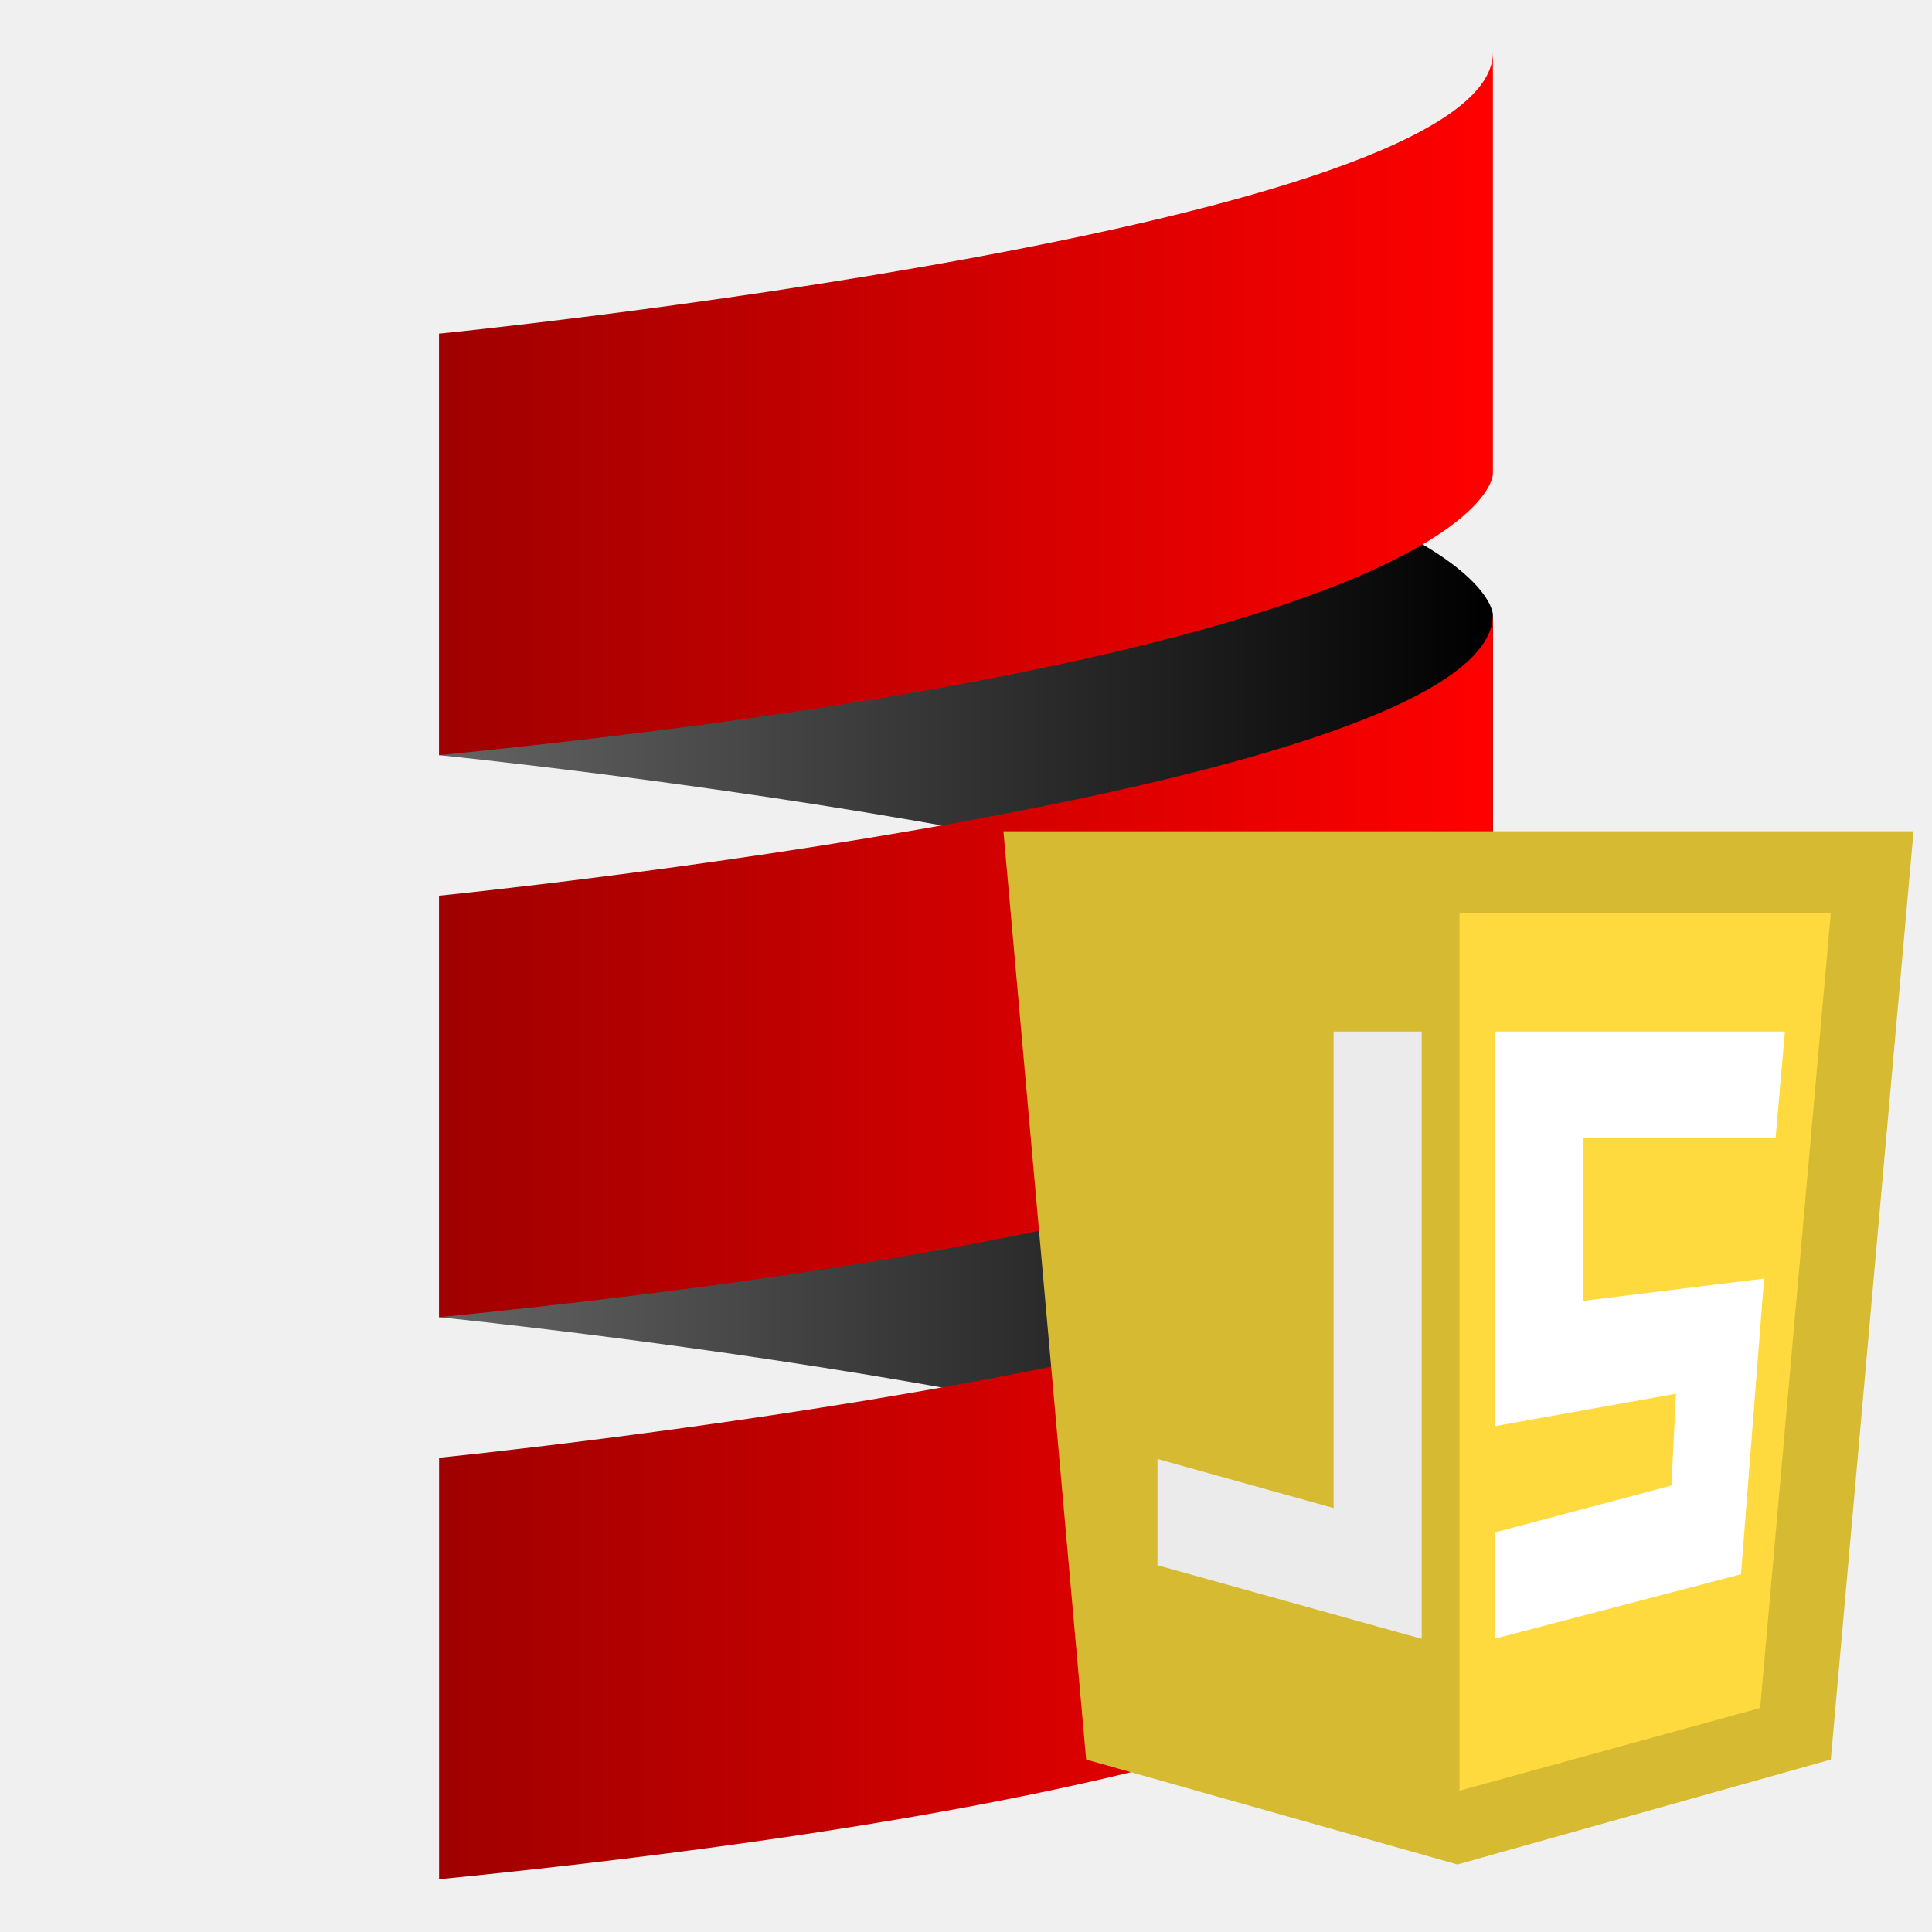
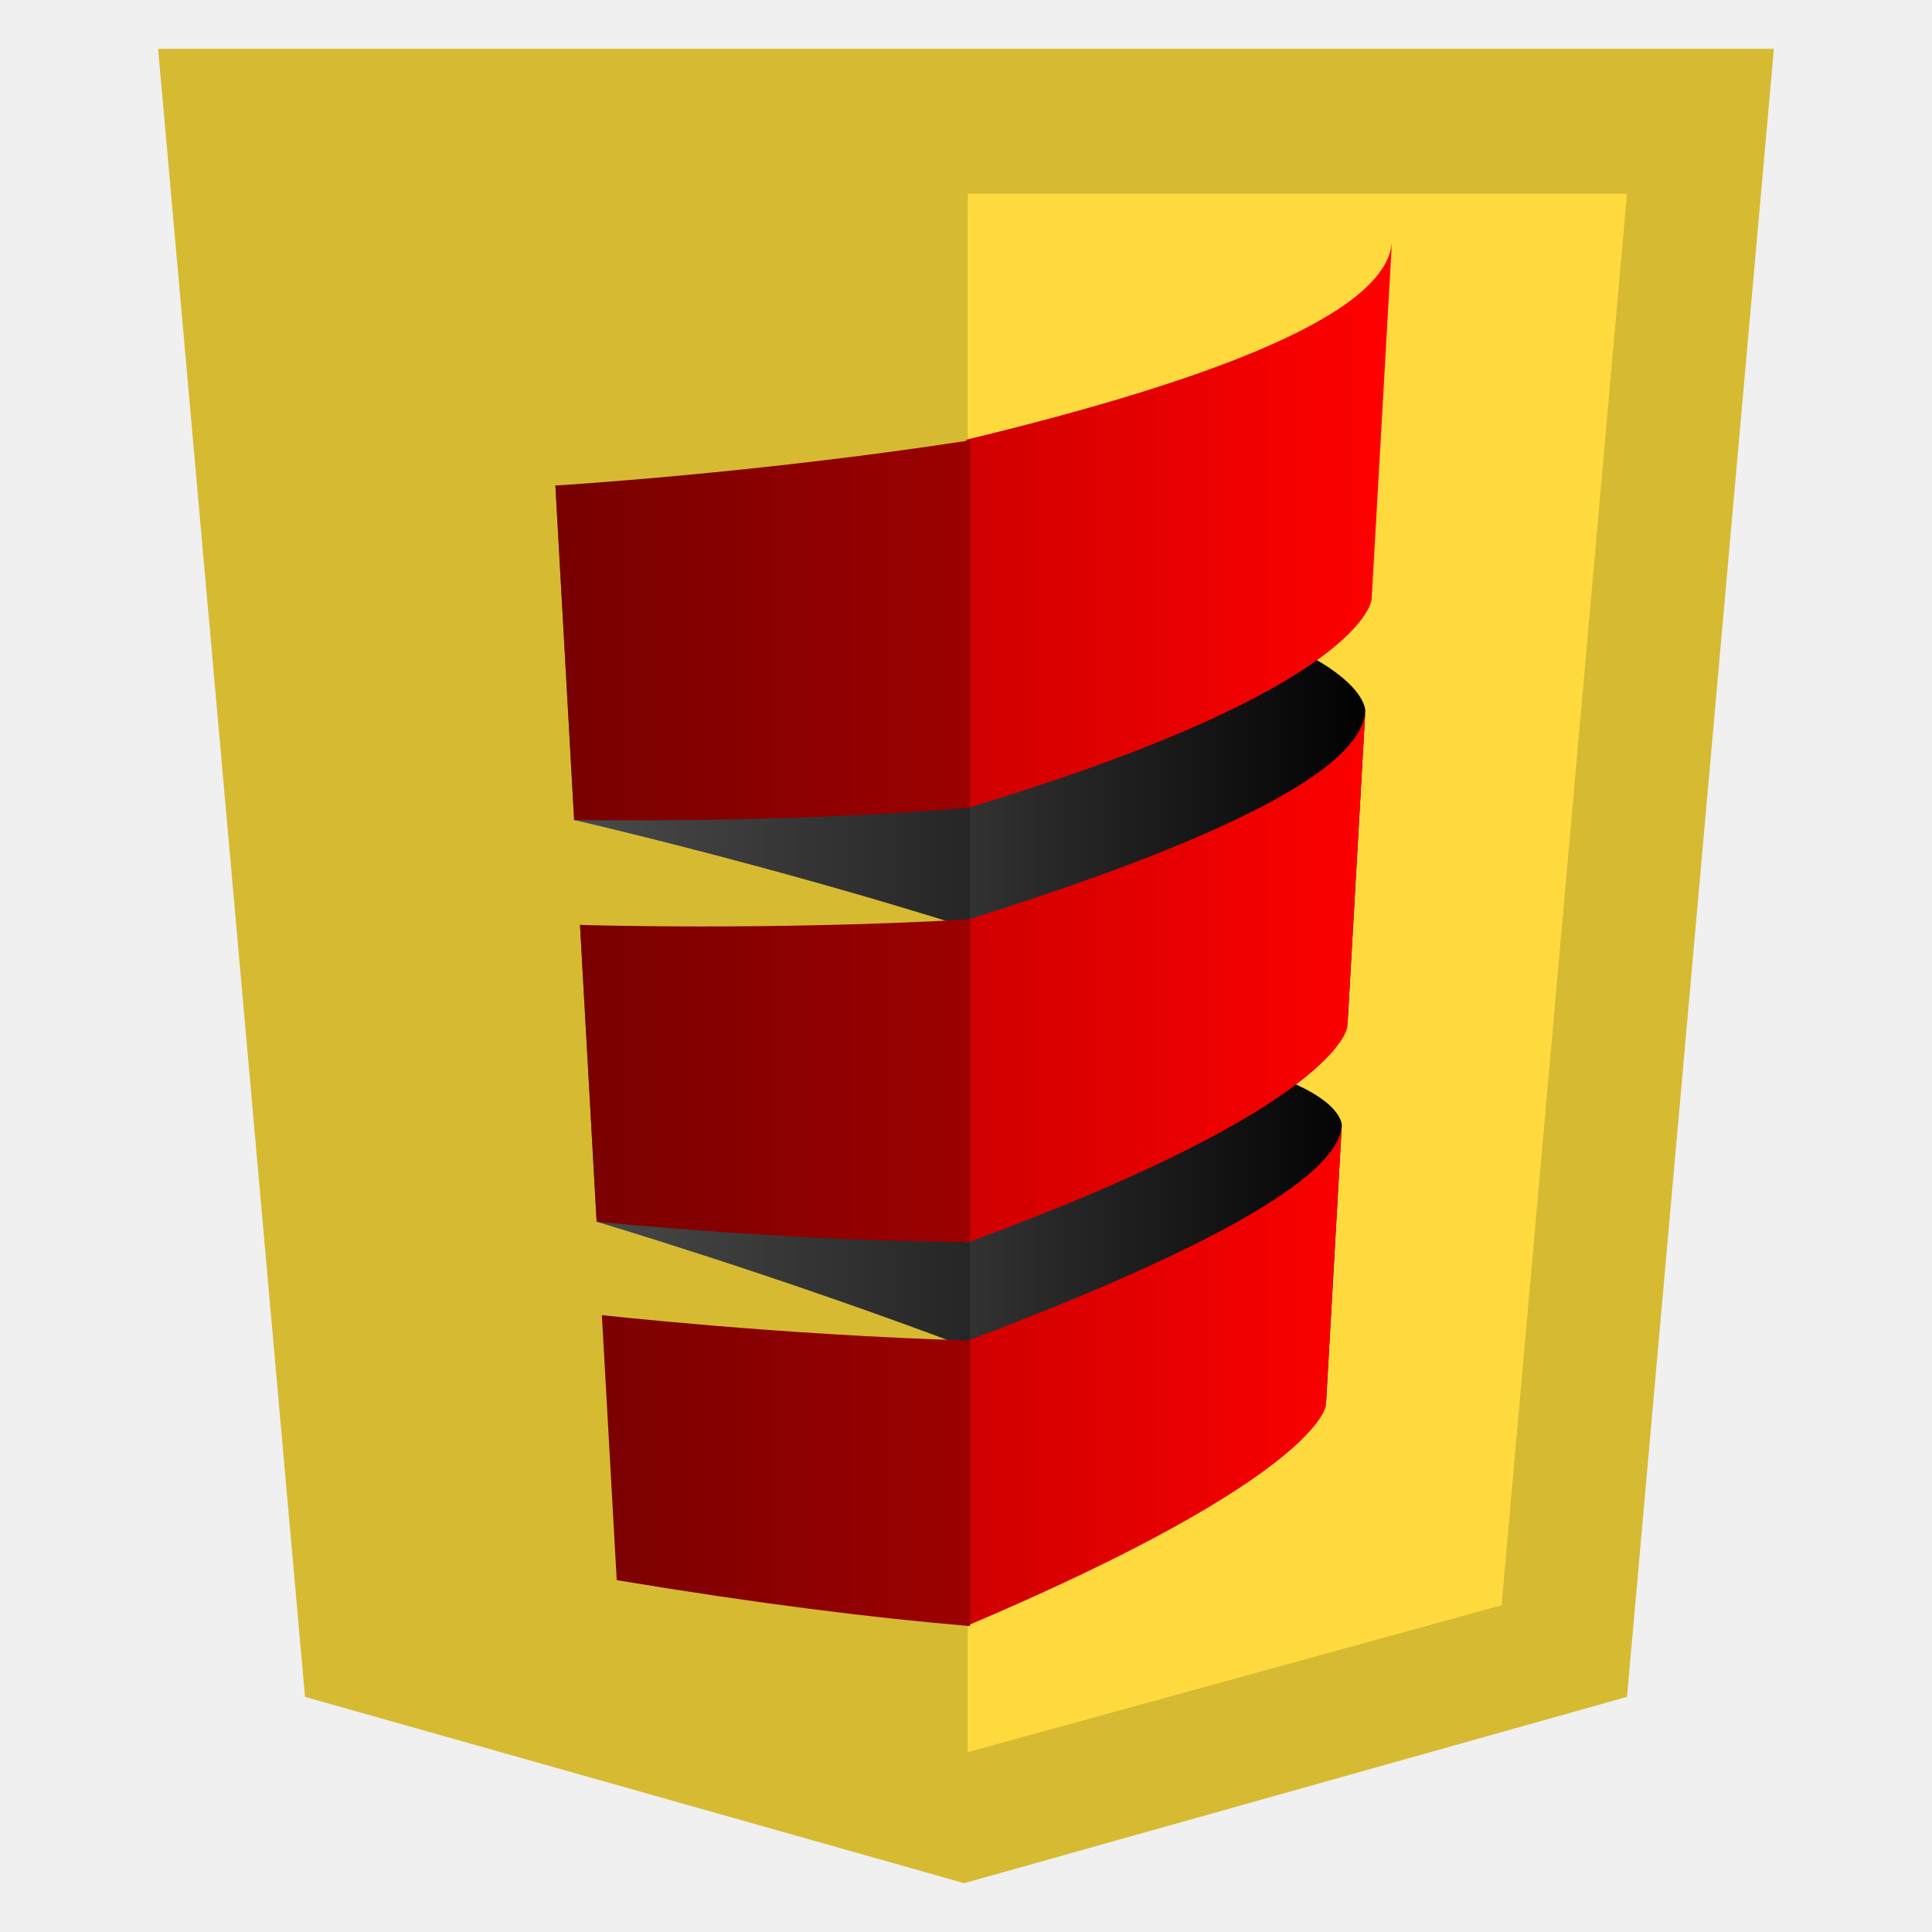
- <svg xmlns="http://www.w3.org/2000/svg" xmlns:xlink="http://www.w3.org/1999/xlink" viewBox="0 0 550 550" preserveAspectRatio="xMidYMid meet" id="svg3021" version="1.1" width="100%" height="100%">
+ <svg xmlns="http://www.w3.org/2000/svg" xmlns:xlink="http://www.w3.org/1999/xlink" height="100%" width="100%" version="1.1" id="svg3021" preserveAspectRatio="xMidYMid meet" viewBox="0 0 550 550">
  <defs id="defs3027">
    <linearGradient id="red-gradient" x1="0" y1="0" x2="1" y2="0">
      <stop offset="0%" style="stop-color:rgb(160,0,0);stop-opacity:1" id="stop3030" />
      <stop offset="100%" style="stop-color:rgb(255,0,0);stop-opacity:1" id="stop3032" />
    </linearGradient>
    <linearGradient id="grey-gradient" x1="0" y1="0" x2="1" y2="0">
      <stop offset="0%" style="stop-color:rgb(100,100,100);stop-opacity:1" id="stop3035" />
      <stop offset="100%" style="stop-color:rgb(0,0,0);stop-opacity:1" id="stop3037" />
    </linearGradient>
    <linearGradient xlink:href="#grey-gradient" id="linearGradient3207" x1="30.984" y1="0" x2="340.823" y2="0" gradientTransform="scale(0.9682458,1.032796)" gradientUnits="userSpaceOnUse" />
    <linearGradient xlink:href="#grey-gradient" id="linearGradient3209" x1="30.984" y1="0" x2="340.823" y2="0" gradientTransform="scale(0.9682458,1.032796)" gradientUnits="userSpaceOnUse" />
    <linearGradient xlink:href="#grey-gradient" id="linearGradient3211" x1="37.947" y1="-31.623" x2="417.421" y2="-31.623" gradientTransform="scale(0.7905694,1.264911)" gradientUnits="userSpaceOnUse" />
    <linearGradient xlink:href="#red-gradient" id="linearGradient3213" x1="30.984" y1="0" x2="340.823" y2="0" gradientTransform="scale(0.9682458,1.032796)" gradientUnits="userSpaceOnUse" />
    <linearGradient xlink:href="#red-gradient" id="linearGradient3215" x1="30.984" y1="154.919" x2="340.823" y2="154.919" gradientTransform="scale(0.9682458,1.032796)" gradientUnits="userSpaceOnUse" />
    <linearGradient xlink:href="#red-gradient" id="linearGradient3217" x1="30.984" y1="309.839" x2="340.823" y2="309.839" gradientTransform="scale(0.9682458,1.032796)" gradientUnits="userSpaceOnUse" />
    <linearGradient xlink:href="#red-gradient" id="linearGradient3219" x1="43.818" y1="0" x2="481.996" y2="0" gradientTransform="scale(0.6846532,1.460594)" gradientUnits="userSpaceOnUse" />
    <linearGradient xlink:href="#grey-gradient" id="linearGradient3230" gradientUnits="userSpaceOnUse" gradientTransform="scale(0.9682458,1.032796)" x1="30.984" y1="0" x2="340.823" y2="0" />
    <linearGradient xlink:href="#grey-gradient" id="linearGradient3232" gradientUnits="userSpaceOnUse" gradientTransform="scale(0.9682458,1.032796)" x1="30.984" y1="0" x2="340.823" y2="0" />
    <linearGradient xlink:href="#grey-gradient" id="linearGradient3234" gradientUnits="userSpaceOnUse" gradientTransform="scale(0.7905694,1.264911)" x1="37.947" y1="-31.623" x2="417.421" y2="-31.623" />
    <linearGradient xlink:href="#red-gradient" id="linearGradient3236" gradientUnits="userSpaceOnUse" gradientTransform="scale(0.9682458,1.032796)" x1="30.984" y1="0" x2="340.823" y2="0" />
    <linearGradient xlink:href="#red-gradient" id="linearGradient3238" gradientUnits="userSpaceOnUse" gradientTransform="scale(0.9682458,1.032796)" x1="30.984" y1="154.919" x2="340.823" y2="154.919" />
    <linearGradient xlink:href="#red-gradient" id="linearGradient3240" gradientUnits="userSpaceOnUse" gradientTransform="scale(0.9682458,1.032796)" x1="30.984" y1="309.839" x2="340.823" y2="309.839" />
    <linearGradient xlink:href="#red-gradient" id="linearGradient3242" gradientUnits="userSpaceOnUse" gradientTransform="scale(0.6846532,1.460594)" x1="43.818" y1="0" x2="481.996" y2="0" />
+     <linearGradient xlink:href="#grey-gradient-7" id="linearGradient3234-2" gradientUnits="userSpaceOnUse" gradientTransform="scale(0.7905694,1.264911)" x1="37.947" y1="-31.623" x2="417.421" y2="-31.623" />
+     <linearGradient id="grey-gradient-7" x1="0" y1="0" x2="1" y2="0">
+       <stop offset="0" style="stop-color:#4b4b4b;stop-opacity:1;" id="stop3035-9" />
+       <stop offset="100%" style="stop-color:rgb(0,0,0);stop-opacity:1" id="stop3037-5" />
+     </linearGradient>
+     <linearGradient xlink:href="#grey-gradient-7" id="linearGradient3230-4" gradientUnits="userSpaceOnUse" gradientTransform="scale(0.9682458,1.032796)" x1="30.984" y1="0" x2="340.823" y2="0" />
+     <linearGradient id="linearGradient5050" x1="0" y1="0" x2="1" y2="0">
+       <stop offset="0%" style="stop-color:rgb(100,100,100);stop-opacity:1" id="stop5052" />
+       <stop offset="100%" style="stop-color:rgb(0,0,0);stop-opacity:1" id="stop5054" />
+     </linearGradient>
+     <linearGradient xlink:href="#grey-gradient-7" id="linearGradient3232-3" gradientUnits="userSpaceOnUse" gradientTransform="scale(0.9682458,1.032796)" x1="30.984" y1="0" x2="340.823" y2="0" />
+     <linearGradient id="linearGradient5057" x1="0" y1="0" x2="1" y2="0">
+       <stop offset="0%" style="stop-color:rgb(100,100,100);stop-opacity:1" id="stop5059" />
+       <stop offset="100%" style="stop-color:rgb(0,0,0);stop-opacity:1" id="stop5061" />
+     </linearGradient>
+     <linearGradient xlink:href="#red-gradient-2" id="linearGradient3242-1" gradientUnits="userSpaceOnUse" gradientTransform="scale(0.6846532,1.460594)" x1="43.818" y1="0" x2="481.996" y2="0" />
+     <linearGradient id="red-gradient-2" x1="0" y1="0" x2="1" y2="0">
+       <stop offset="0" style="stop-color:#780000;stop-opacity:1;" id="stop3030-3" />
+       <stop offset="1" style="stop-color:#c00000;stop-opacity:1;" id="stop3032-3" />
+     </linearGradient>
+     <linearGradient xlink:href="#red-gradient-2" id="linearGradient3236-4" gradientUnits="userSpaceOnUse" gradientTransform="scale(0.9682458,1.032796)" x1="30.984" y1="0" x2="340.823" y2="0" />
+     <linearGradient id="linearGradient5068" x1="0" y1="0" x2="1" y2="0">
+       <stop offset="0%" style="stop-color:rgb(160,0,0);stop-opacity:1" id="stop5070" />
+       <stop offset="100%" style="stop-color:rgb(255,0,0);stop-opacity:1" id="stop5072" />
+     </linearGradient>
+     <linearGradient xlink:href="#red-gradient-2" id="linearGradient3238-1" gradientUnits="userSpaceOnUse" gradientTransform="scale(0.9682458,1.032796)" x1="30.984" y1="154.919" x2="340.823" y2="154.919" />
+     <linearGradient id="linearGradient5075" x1="0" y1="0" x2="1" y2="0">
+       <stop offset="0%" style="stop-color:rgb(160,0,0);stop-opacity:1" id="stop5077" />
+       <stop offset="100%" style="stop-color:rgb(255,0,0);stop-opacity:1" id="stop5079" />
+     </linearGradient>
+     <linearGradient xlink:href="#red-gradient-2" id="linearGradient3240-1" gradientUnits="userSpaceOnUse" gradientTransform="scale(0.9682458,1.032796)" x1="30.984" y1="309.839" x2="340.823" y2="309.839" />
+     <linearGradient id="linearGradient5082" x1="0" y1="0" x2="1" y2="0">
+       <stop offset="0%" style="stop-color:rgb(160,0,0);stop-opacity:1" id="stop5084" />
+       <stop offset="100%" style="stop-color:rgb(255,0,0);stop-opacity:1" id="stop5086" />
+     </linearGradient>
+     <linearGradient y2="0" x2="481.996" y1="0" x1="43.818" gradientTransform="scale(0.6846532,1.460594)" gradientUnits="userSpaceOnUse" id="linearGradient5096" xlink:href="#red-gradient-2" />
+     <linearGradient xlink:href="#red-gradient" id="linearGradient5184" gradientUnits="userSpaceOnUse" gradientTransform="scale(0.9682458,1.032796)" x1="30.984" y1="0" x2="340.823" y2="0" />
+     <linearGradient xlink:href="#red-gradient" id="linearGradient5186" gradientUnits="userSpaceOnUse" gradientTransform="scale(0.9682458,1.032796)" x1="30.984" y1="154.919" x2="340.823" y2="154.919" />
+     <linearGradient xlink:href="#red-gradient" id="linearGradient5188" gradientUnits="userSpaceOnUse" gradientTransform="scale(0.9682458,1.032796)" x1="30.984" y1="309.839" x2="340.823" y2="309.839" />
+     <linearGradient xlink:href="#red-gradient" id="linearGradient5190" gradientUnits="userSpaceOnUse" gradientTransform="scale(0.6846532,1.460594)" x1="43.818" y1="0" x2="481.996" y2="0" />
+     <linearGradient xlink:href="#red-gradient" id="linearGradient5193" gradientUnits="userSpaceOnUse" gradientTransform="matrix(0.7520043,0,0,0.8021379,135.2,67.05242)" x1="30.984" y1="309.839" x2="340.823" y2="309.839" />
+     <linearGradient xlink:href="#red-gradient" id="linearGradient5196" gradientUnits="userSpaceOnUse" gradientTransform="matrix(0.7520043,0,0,0.8021379,135.2,67.05242)" x1="30.984" y1="154.919" x2="340.823" y2="154.919" />
+     <linearGradient xlink:href="#red-gradient" id="linearGradient5199" gradientUnits="userSpaceOnUse" gradientTransform="matrix(0.7520043,0,0,0.8021379,135.2,67.05242)" x1="30.984" y1="0" x2="340.823" y2="0" />
+     <linearGradient xlink:href="#grey-gradient" id="linearGradient5201" gradientUnits="userSpaceOnUse" gradientTransform="scale(0.9682458,1.032796)" x1="30.984" y1="0" x2="340.823" y2="0" />
+     <linearGradient xlink:href="#grey-gradient" id="linearGradient5203" gradientUnits="userSpaceOnUse" gradientTransform="scale(0.9682458,1.032796)" x1="30.984" y1="0" x2="340.823" y2="0" />
+     <linearGradient xlink:href="#grey-gradient" id="linearGradient5205" gradientUnits="userSpaceOnUse" gradientTransform="scale(0.7905694,1.264911)" x1="37.947" y1="-31.623" x2="417.421" y2="-31.623" />
+     <linearGradient xlink:href="#grey-gradient" id="linearGradient5208" gradientUnits="userSpaceOnUse" gradientTransform="matrix(0.7520043,0,0,-0.8021379,135.2,408.7858)" x1="30.984" y1="0" x2="340.823" y2="0" />
+     <linearGradient xlink:href="#grey-gradient" id="linearGradient5211" gradientUnits="userSpaceOnUse" gradientTransform="matrix(0.7520043,0,0,-0.8021379,135.2,284.5191)" x1="30.984" y1="0" x2="340.823" y2="0" />
+     <linearGradient xlink:href="#red-gradient" id="linearGradient5225" gradientUnits="userSpaceOnUse" gradientTransform="matrix(0.7520043,0,0,0.8021379,135.2,67.05242)" x1="30.984" y1="0" x2="340.823" y2="0" />
+     <linearGradient xlink:href="#grey-gradient-7" id="linearGradient5274" gradientUnits="userSpaceOnUse" gradientTransform="scale(0.9682458,1.032796)" x1="30.984" y1="0" x2="340.823" y2="0" />
+     <linearGradient xlink:href="#grey-gradient-7" id="linearGradient5276" gradientUnits="userSpaceOnUse" gradientTransform="scale(0.9682458,1.032796)" x1="30.984" y1="0" x2="340.823" y2="0" />
+     <linearGradient xlink:href="#grey-gradient-7" id="linearGradient5278" gradientUnits="userSpaceOnUse" gradientTransform="scale(0.7905694,1.264911)" x1="37.947" y1="-31.623" x2="417.421" y2="-31.623" />
+     <linearGradient xlink:href="#grey-gradient-7" id="linearGradient5281" gradientUnits="userSpaceOnUse" gradientTransform="matrix(0.7520043,0,0,-0.8021379,135.2,408.7858)" x1="30.984" y1="0" x2="340.823" y2="0" />
+     <linearGradient xlink:href="#grey-gradient-7" id="linearGradient5284" gradientUnits="userSpaceOnUse" gradientTransform="matrix(0.7520043,0,0,-0.8021379,135.2,284.5191)" x1="30.984" y1="0" x2="340.823" y2="0" />
+     <linearGradient xlink:href="#red-gradient-2" id="linearGradient5286" gradientUnits="userSpaceOnUse" gradientTransform="scale(0.9682458,1.032796)" x1="30.984" y1="0" x2="340.823" y2="0" />
+     <linearGradient xlink:href="#red-gradient-2" id="linearGradient5288" gradientUnits="userSpaceOnUse" gradientTransform="scale(0.9682458,1.032796)" x1="30.984" y1="154.919" x2="340.823" y2="154.919" />
+     <linearGradient xlink:href="#red-gradient-2" id="linearGradient5290" gradientUnits="userSpaceOnUse" gradientTransform="scale(0.9682458,1.032796)" x1="30.984" y1="309.839" x2="340.823" y2="309.839" />
+     <linearGradient xlink:href="#red-gradient-2" id="linearGradient5292" gradientUnits="userSpaceOnUse" gradientTransform="scale(0.6846532,1.460594)" x1="43.818" y1="0" x2="481.996" y2="0" />
+     <linearGradient xlink:href="#red-gradient-2" id="linearGradient5295" gradientUnits="userSpaceOnUse" gradientTransform="matrix(0.7520043,0,0,0.8021379,135.2,67.05243)" x1="30.984" y1="309.839" x2="340.823" y2="309.839" />
+     <linearGradient xlink:href="#red-gradient-2" id="linearGradient5298" gradientUnits="userSpaceOnUse" gradientTransform="matrix(0.7520043,0,0,0.8021379,135.2,67.05243)" x1="30.984" y1="154.919" x2="340.823" y2="154.919" />
+     <linearGradient xlink:href="#red-gradient-2" id="linearGradient5301" gradientUnits="userSpaceOnUse" gradientTransform="matrix(0.7520043,0,0,0.8021379,135.2,67.05243)" x1="30.984" y1="0" x2="340.823" y2="0" />
+     <linearGradient xlink:href="#grey-gradient-7" id="linearGradient4550" gradientUnits="userSpaceOnUse" gradientTransform="matrix(0.7520043,0,0,-0.8021379,135.2,284.5191)" x1="30.984" y1="0" x2="340.823" y2="0" />
+     <linearGradient xlink:href="#grey-gradient-7" id="linearGradient4552" gradientUnits="userSpaceOnUse" gradientTransform="matrix(0.7520043,0,0,-0.8021379,135.2,408.7858)" x1="30.984" y1="0" x2="340.823" y2="0" />
+     <linearGradient xlink:href="#red-gradient-2" id="linearGradient4554" gradientUnits="userSpaceOnUse" gradientTransform="matrix(0.7520043,0,0,0.8021379,135.2,67.05243)" x1="30.984" y1="0" x2="340.823" y2="0" />
+     <linearGradient xlink:href="#red-gradient-2" id="linearGradient4556" gradientUnits="userSpaceOnUse" gradientTransform="matrix(0.7520043,0,0,0.8021379,135.2,67.05243)" x1="30.984" y1="154.919" x2="340.823" y2="154.919" />
+     <linearGradient xlink:href="#red-gradient-2" id="linearGradient4558" gradientUnits="userSpaceOnUse" gradientTransform="matrix(0.7520043,0,0,0.8021379,135.2,67.05243)" x1="30.984" y1="309.839" x2="340.823" y2="309.839" />
+     <linearGradient xlink:href="#grey-gradient" id="linearGradient4568" gradientUnits="userSpaceOnUse" gradientTransform="matrix(0.7520043,0,0,-0.8021379,135.2,408.7858)" x1="30.984" y1="0" x2="340.823" y2="0" />
+     <linearGradient xlink:href="#grey-gradient" id="linearGradient4570" gradientUnits="userSpaceOnUse" gradientTransform="matrix(0.7520043,0,0,-0.8021379,135.2,284.5191)" x1="30.984" y1="0" x2="340.823" y2="0" />
+     <linearGradient xlink:href="#red-gradient" id="linearGradient4572" gradientUnits="userSpaceOnUse" gradientTransform="matrix(0.7520043,0,0,0.8021379,135.2,67.05242)" x1="30.984" y1="0" x2="340.823" y2="0" />
+     <linearGradient xlink:href="#red-gradient" id="linearGradient4574" gradientUnits="userSpaceOnUse" gradientTransform="matrix(0.7520043,0,0,0.8021379,135.2,67.05242)" x1="30.984" y1="154.919" x2="340.823" y2="154.919" />
+     <linearGradient xlink:href="#red-gradient" id="linearGradient4576" gradientUnits="userSpaceOnUse" gradientTransform="matrix(0.7520043,0,0,0.8021379,135.2,67.05242)" x1="30.984" y1="309.839" x2="340.823" y2="309.839" />
+     <linearGradient xlink:href="#grey-gradient" id="linearGradient4604" gradientUnits="userSpaceOnUse" gradientTransform="matrix(0.7520043,0,0,-0.8021379,135.2,408.7858)" x1="30.984" y1="0" x2="340.823" y2="0" />
+     <linearGradient xlink:href="#grey-gradient" id="linearGradient4606" gradientUnits="userSpaceOnUse" gradientTransform="matrix(0.7520043,0,0,-0.8021379,135.2,284.5191)" x1="30.984" y1="0" x2="340.823" y2="0" />
+     <linearGradient xlink:href="#red-gradient" id="linearGradient4608" gradientUnits="userSpaceOnUse" gradientTransform="matrix(0.7520043,0,0,0.8021379,135.2,67.05242)" x1="30.984" y1="0" x2="340.823" y2="0" />
+     <linearGradient xlink:href="#red-gradient" id="linearGradient4610" gradientUnits="userSpaceOnUse" gradientTransform="matrix(0.7520043,0,0,0.8021379,135.2,67.05242)" x1="30.984" y1="154.919" x2="340.823" y2="154.919" />
+     <linearGradient xlink:href="#red-gradient" id="linearGradient4612" gradientUnits="userSpaceOnUse" gradientTransform="matrix(0.7520043,0,0,0.8021379,135.2,67.05242)" x1="30.984" y1="309.839" x2="340.823" y2="309.839" />
+     <linearGradient xlink:href="#grey-gradient-7" id="linearGradient4614" gradientUnits="userSpaceOnUse" gradientTransform="matrix(0.7520043,0,0,-0.8021379,135.2,284.5191)" x1="30.984" y1="0" x2="340.823" y2="0" />
+     <linearGradient xlink:href="#grey-gradient-7" id="linearGradient4616" gradientUnits="userSpaceOnUse" gradientTransform="matrix(0.7520043,0,0,-0.8021379,135.2,408.7858)" x1="30.984" y1="0" x2="340.823" y2="0" />
+     <linearGradient xlink:href="#red-gradient-2" id="linearGradient4618" gradientUnits="userSpaceOnUse" gradientTransform="matrix(0.7520043,0,0,0.8021379,135.2,67.05243)" x1="30.984" y1="0" x2="340.823" y2="0" />
+     <linearGradient xlink:href="#red-gradient-2" id="linearGradient4620" gradientUnits="userSpaceOnUse" gradientTransform="matrix(0.7520043,0,0,0.8021379,135.2,67.05243)" x1="30.984" y1="154.919" x2="340.823" y2="154.919" />
+     <linearGradient xlink:href="#red-gradient-2" id="linearGradient4622" gradientUnits="userSpaceOnUse" gradientTransform="matrix(0.7520043,0,0,0.8021379,135.2,67.05243)" x1="30.984" y1="309.839" x2="340.823" y2="309.839" />
+     <linearGradient xlink:href="#grey-gradient-7" id="linearGradient4638" gradientUnits="userSpaceOnUse" gradientTransform="matrix(0.7520043,0,0,-0.8021379,135.2,284.5191)" x1="30.984" y1="0" x2="340.823" y2="0" />
+     <linearGradient xlink:href="#grey-gradient-7" id="linearGradient4640" gradientUnits="userSpaceOnUse" gradientTransform="matrix(0.7520043,0,0,-0.8021379,135.2,408.7858)" x1="30.984" y1="0" x2="340.823" y2="0" />
+     <linearGradient xlink:href="#red-gradient-2" id="linearGradient4642" gradientUnits="userSpaceOnUse" gradientTransform="matrix(0.7520043,0,0,0.8021379,135.2,67.05243)" x1="30.984" y1="0" x2="340.823" y2="0" />
+     <linearGradient xlink:href="#red-gradient-2" id="linearGradient4644" gradientUnits="userSpaceOnUse" gradientTransform="matrix(0.7520043,0,0,0.8021379,135.2,67.05243)" x1="30.984" y1="154.919" x2="340.823" y2="154.919" />
+     <linearGradient xlink:href="#red-gradient-2" id="linearGradient4646" gradientUnits="userSpaceOnUse" gradientTransform="matrix(0.7520043,0,0,0.8021379,135.2,67.05243)" x1="30.984" y1="309.839" x2="340.823" y2="309.839" />
+     <linearGradient xlink:href="#red-gradient" id="linearGradient4648" gradientUnits="userSpaceOnUse" gradientTransform="matrix(0.7520043,0,0,0.8021379,135.2,67.05242)" x1="30.984" y1="0" x2="340.823" y2="0" />
+     <linearGradient xlink:href="#red-gradient" id="linearGradient4650" gradientUnits="userSpaceOnUse" gradientTransform="matrix(0.7520043,0,0,0.8021379,135.2,67.05242)" x1="30.984" y1="154.919" x2="340.823" y2="154.919" />
+     <linearGradient xlink:href="#red-gradient" id="linearGradient4652" gradientUnits="userSpaceOnUse" gradientTransform="matrix(0.7520043,0,0,0.8021379,135.2,67.05242)" x1="30.984" y1="309.839" x2="340.823" y2="309.839" />
+     <linearGradient xlink:href="#grey-gradient" id="linearGradient4654" gradientUnits="userSpaceOnUse" gradientTransform="matrix(0.7520043,0,0,-0.8021379,135.2,408.7858)" x1="30.984" y1="0" x2="340.823" y2="0" />
+     <linearGradient xlink:href="#grey-gradient" id="linearGradient4656" gradientUnits="userSpaceOnUse" gradientTransform="matrix(0.7520043,0,0,-0.8021379,135.2,284.5191)" x1="30.984" y1="0" x2="340.823" y2="0" />
  </defs>
-   <g id="g3221" transform="translate(95,14.98575)">
-     <g style="fill:url(#linearGradient3234)" id="g3039" ry="55" rx="85" cy="70" cx="200">
-       <path style="fill:url(#linearGradient3230)" id="path3041" transform="matrix(1,0,0,-1,0,280)" d="M 30,80 C 30,80 330,50 330,0 l 0,120 c 0,0 0,50 -300,80 l 0,120 z" />
-       <path style="fill:url(#linearGradient3232)" id="path3043" transform="matrix(1,0,0,-1,0,440)" d="M 30,80 C 30,80 330,50 330,0 l 0,120 c 0,0 0,50 -300,80 l 0,120 z" />
-     </g>
-     <g style="fill:url(#linearGradient3242)" id="g3045" ry="55" rx="85" cy="70" cx="200">
-       <path style="fill:url(#linearGradient3236)" id="path3047" d="M 30,80 C 30,80 330,50 330,0 l 0,120 c 0,0 0,50 -300,80 l 0,120 z" />
-       <path style="fill:url(#linearGradient3238)" id="path3049" d="m 30,240 c 0,0 300,-30 300,-80 l 0,120 c 0,0 0,50 -300,80 l 0,120 z" />
-       <path style="fill:url(#linearGradient3240)" id="path3051" d="m 30,400 c 0,0 300,-30 300,-80 l 0,120 c 0,0 0,50 -300,80 l 0,120 z" />
-     </g>
+   <g id="g3029" transform="matrix(1.775317,0,0,1.775317,-721.3083,-225.1272)">
+     <path d="M 455.206,398.908 431.652,134.641 H 690.748 l -23.554,264.268 -106.281,29.874" id="path3142" style="fill:#d6ba32" />
+     <path d="m 561.487,407.775 85.599,-23.555 20.107,-226.351 H 561.487 v 249.906 z" id="path3144" style="fill:#ffda3e" />
+   </g>
+   <g id="g3886" transform="translate(0.25,-0.6642136)">
+     <path id="path3043" d="m 274.844,295.089 c 0,0 0.014,88.868 0.014,88.868 53.64,-1.776 103.269,0.627 102.354,16.746 0,0 4.521,-79.681 4.521,-79.681 0,0 1.252,-22.218 -106.889,-25.933 0,0 0,0 0,0" style="fill:url(#linearGradient4654)" />
+     <path id="path3041" d="m 274.823,162.988 c 0,0 0.016,101.295 0.016,101.295 57.03,3.055 109.519,10.47 108.491,28.588 0,0 5.094,-89.788 5.094,-89.788 0,0 1.416,-25.114 -113.601,-40.094 0,0 0,0 0,0" style="fill:url(#linearGradient4656)" />
+   </g>
+   <g id="g4325" transform="translate(1.353553,0.3535534)">
+     <path id="path3041-7" d="m 156.753,137.863 c 0,0 5.336,95.227 5.336,95.227 0,0 54.7,12.497 112.696,30.835 0,0 0,-100.947 0,-100.947 -32.119,-8.568 -71.136,-17.117 -118.032,-25.115 0,0 0,0 0,0" style="fill:url(#linearGradient4638)" />
+     <path id="path3043-4" d="m 163.762,262.947 c 0,0 4.735,84.507 4.735,84.507 0,0 51.693,15.36 106.288,36.072 0,0 0,-88.849 0,-88.849 -30.119,-10.123 -66.798,-20.846 -111.023,-31.731 0,0 0,0 0,0" style="fill:url(#linearGradient4640)" />
  </g>
  <g id="layer1" />
-   <g transform="matrix(0.7938213,0,0,0.7938213,81.44154,182.0606)" id="g3171">
-     <path d="M 286.922,401.662 257.25,68.756 h 326.391 l -29.672,332.906 -133.885,37.633" id="path3142" style="fill:#d6ba32" />
-     <path d="M 420.807,412.832 528.639,383.159 553.969,98.018 H 420.807 v 314.814 z" id="path3144" style="fill:#ffda3e" />
-     <polygon points="407.247,140.576 375.665,140.576 375.665,311.462 312.498,293.866 312.498,331.972 407.247,358.362 " id="polygon3148" style="fill:#ebebeb" />
-     <polygon points="496.805,303.403 433.639,320.169 433.639,358.273 521.762,335.195 530.045,229.17 465.221,237.16 465.221,178.682 534.186,178.682 537.5,140.576 433.639,140.576 433.639,282.064 498.461,270.466 " id="polygon3150" style="fill:#ffffff" />
+   <g id="g3890" transform="translate(0.25,-0.6642136)">
+     <path id="path3047" d="m 396.009,69.378 c -1.258,22.168 -59.55,41.596 -121.192,56.465 0,0 0.017,104.928 0.017,104.928 113.953,-34.235 115.396,-59.517 115.396,-59.517 0,0 5.78,-101.876 5.78,-101.876 0,0 0,0 0,0" style="fill:url(#linearGradient4648)" />
+     <path id="path3049" d="m 388.424,203.082 c -1.105,19.486 -55.884,41.4 -113.585,59.531 0,0 0.015,91.881 0.015,91.881 107.2,-39.265 108.477,-61.623 108.477,-61.623 0,0 5.094,-89.788 5.094,-89.788 0,0 0,0 0,0" style="fill:url(#linearGradient4650)" />
+     <path id="path3051" d="m 381.732,321.023 c -0.979,17.262 -52.642,40.954 -106.875,61.466 0,0 0.013,81.073 0.013,81.073 101.204,-42.943 102.342,-62.858 102.342,-62.858 0,0 4.521,-79.681 4.521,-79.681 0,0 0,0 0,0" style="fill:url(#linearGradient4652)" />
+   </g>
+   <g id="g4329" transform="translate(1.353553,0.3535534)">
+     <path id="path3047-7" d="m 274.786,125 c -61.221,9.461 -118.032,12.863 -118.032,12.863 0,0 5.336,95.227 5.336,95.227 44.533,0.448 81.772,-0.937 112.696,-3.517 0,0 0,-104.572 0,-104.572 0,0 0,0 0,0" style="fill:url(#linearGradient4642)" />
+     <path id="path3049-7" d="m 274.786,261.361 c -57.444,3.27 -111.023,1.586 -111.023,1.586 0,0 4.735,84.507 4.735,84.507 42.118,3.912 77.223,5.622 106.288,5.776 0,0 0,-91.869 0,-91.869 0,0 0,0 0,0" style="fill:url(#linearGradient4644)" />
+     <path id="path3051-9" d="m 274.786,381.263 c -54.105,-1.565 -104.799,-7.228 -104.799,-7.228 0,0 4.228,75.453 4.228,75.453 39.953,6.638 73.152,10.775 100.571,13.072 0,0 0,-81.297 0,-81.297 0,0 0,0 0,0" style="fill:url(#linearGradient4646)" />
  </g>
</svg>
